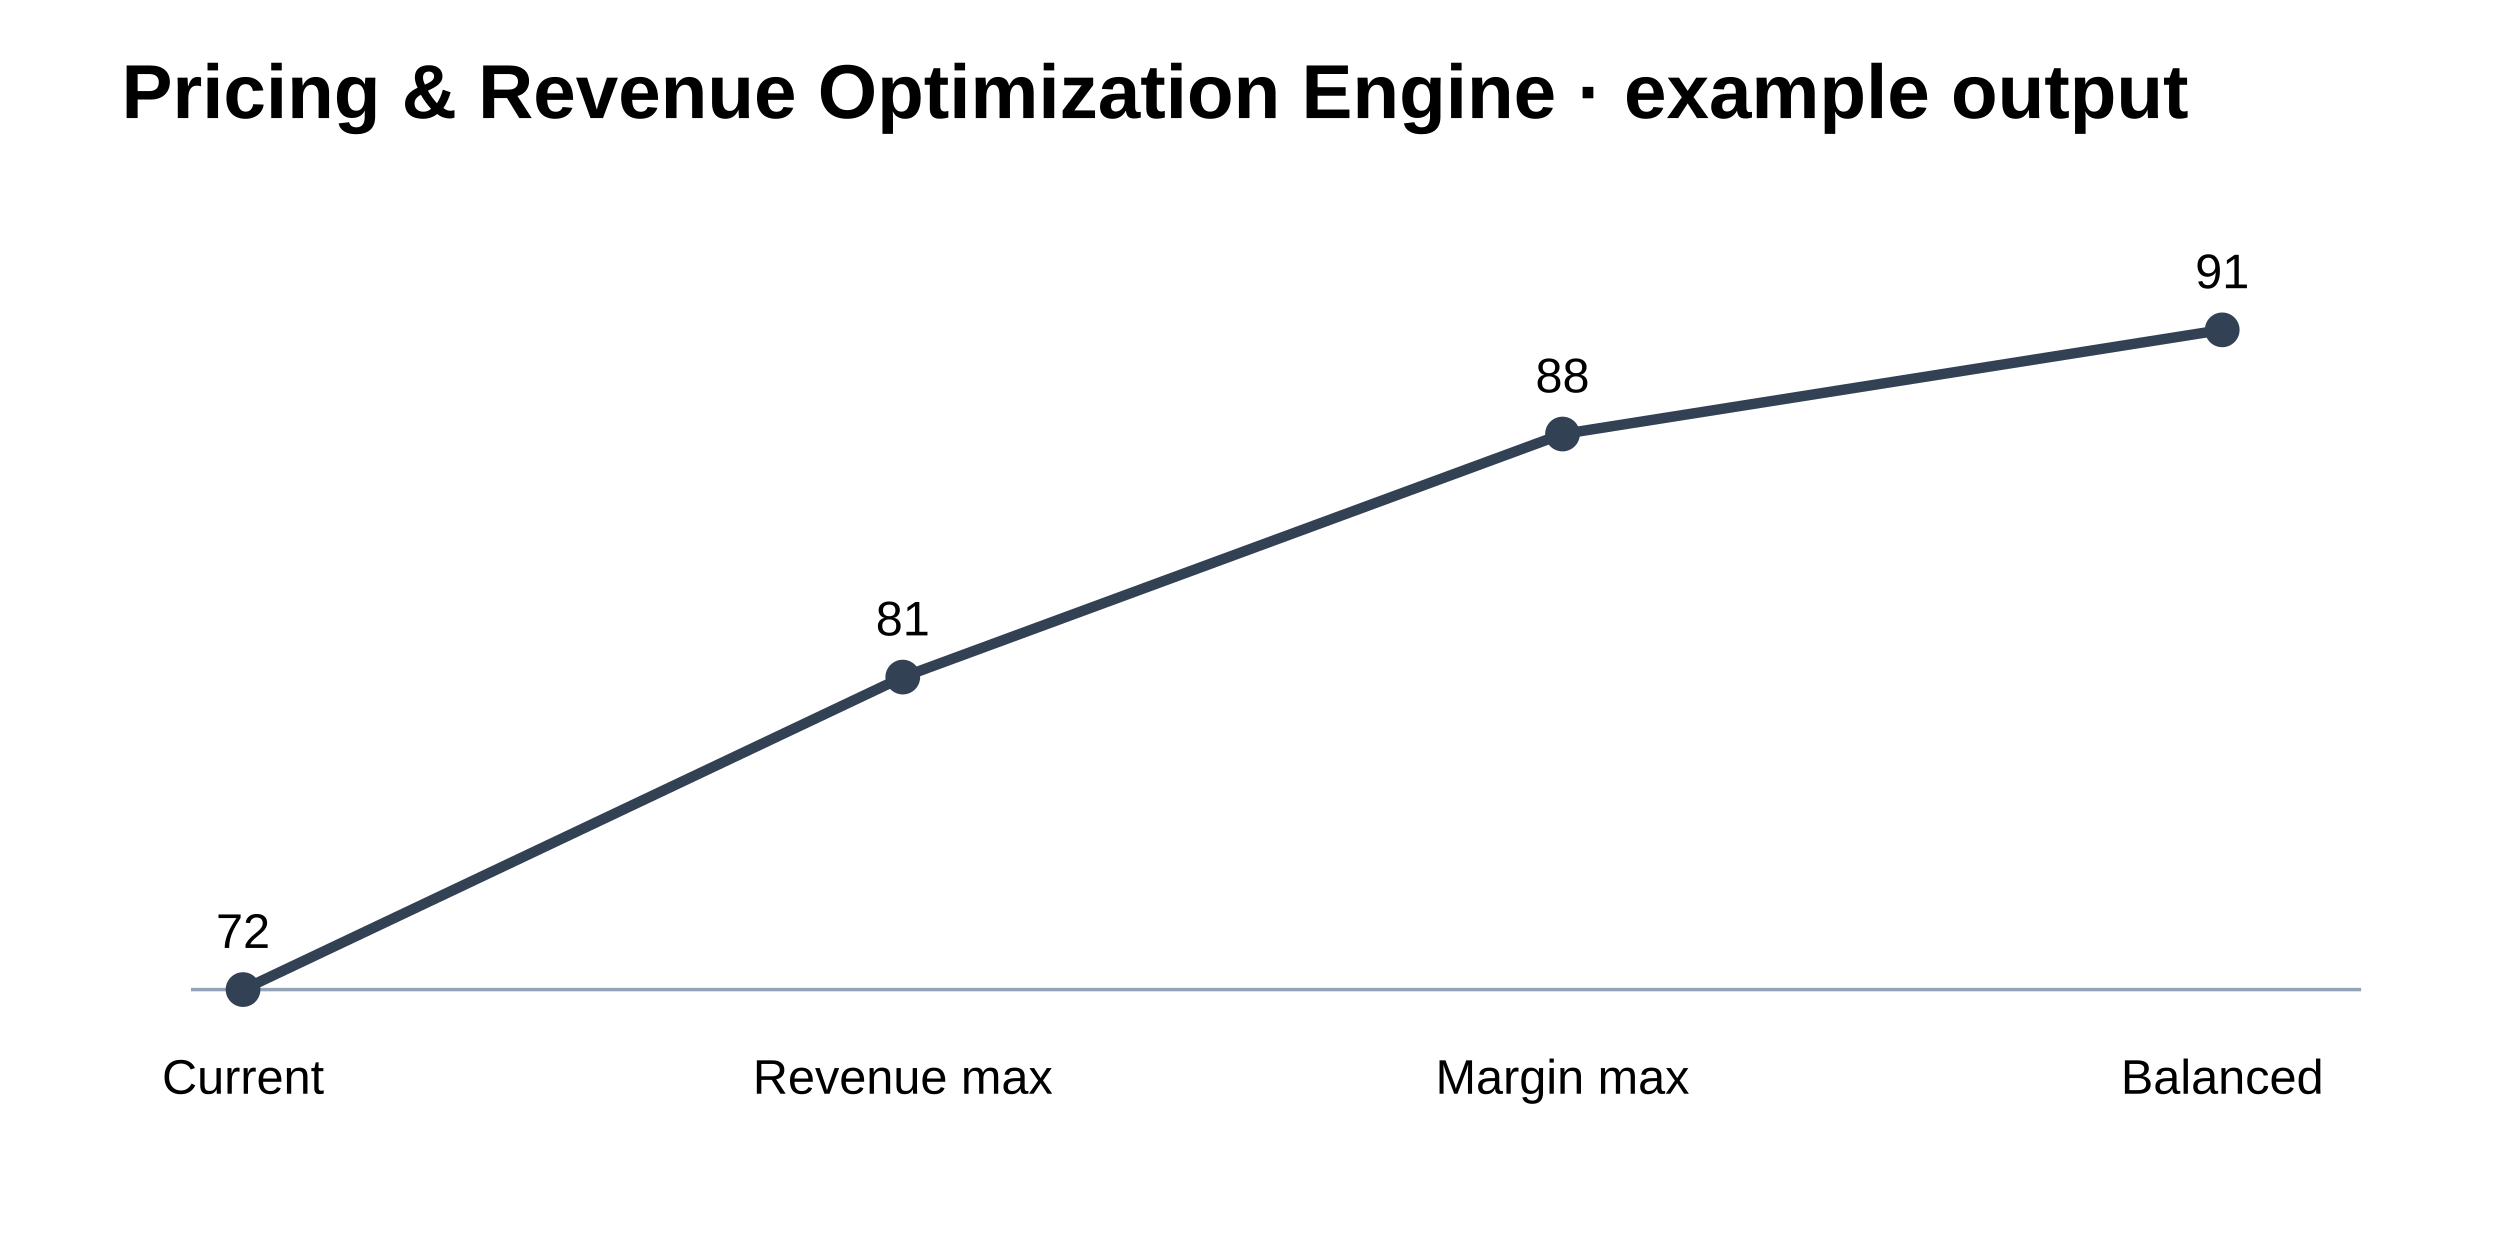
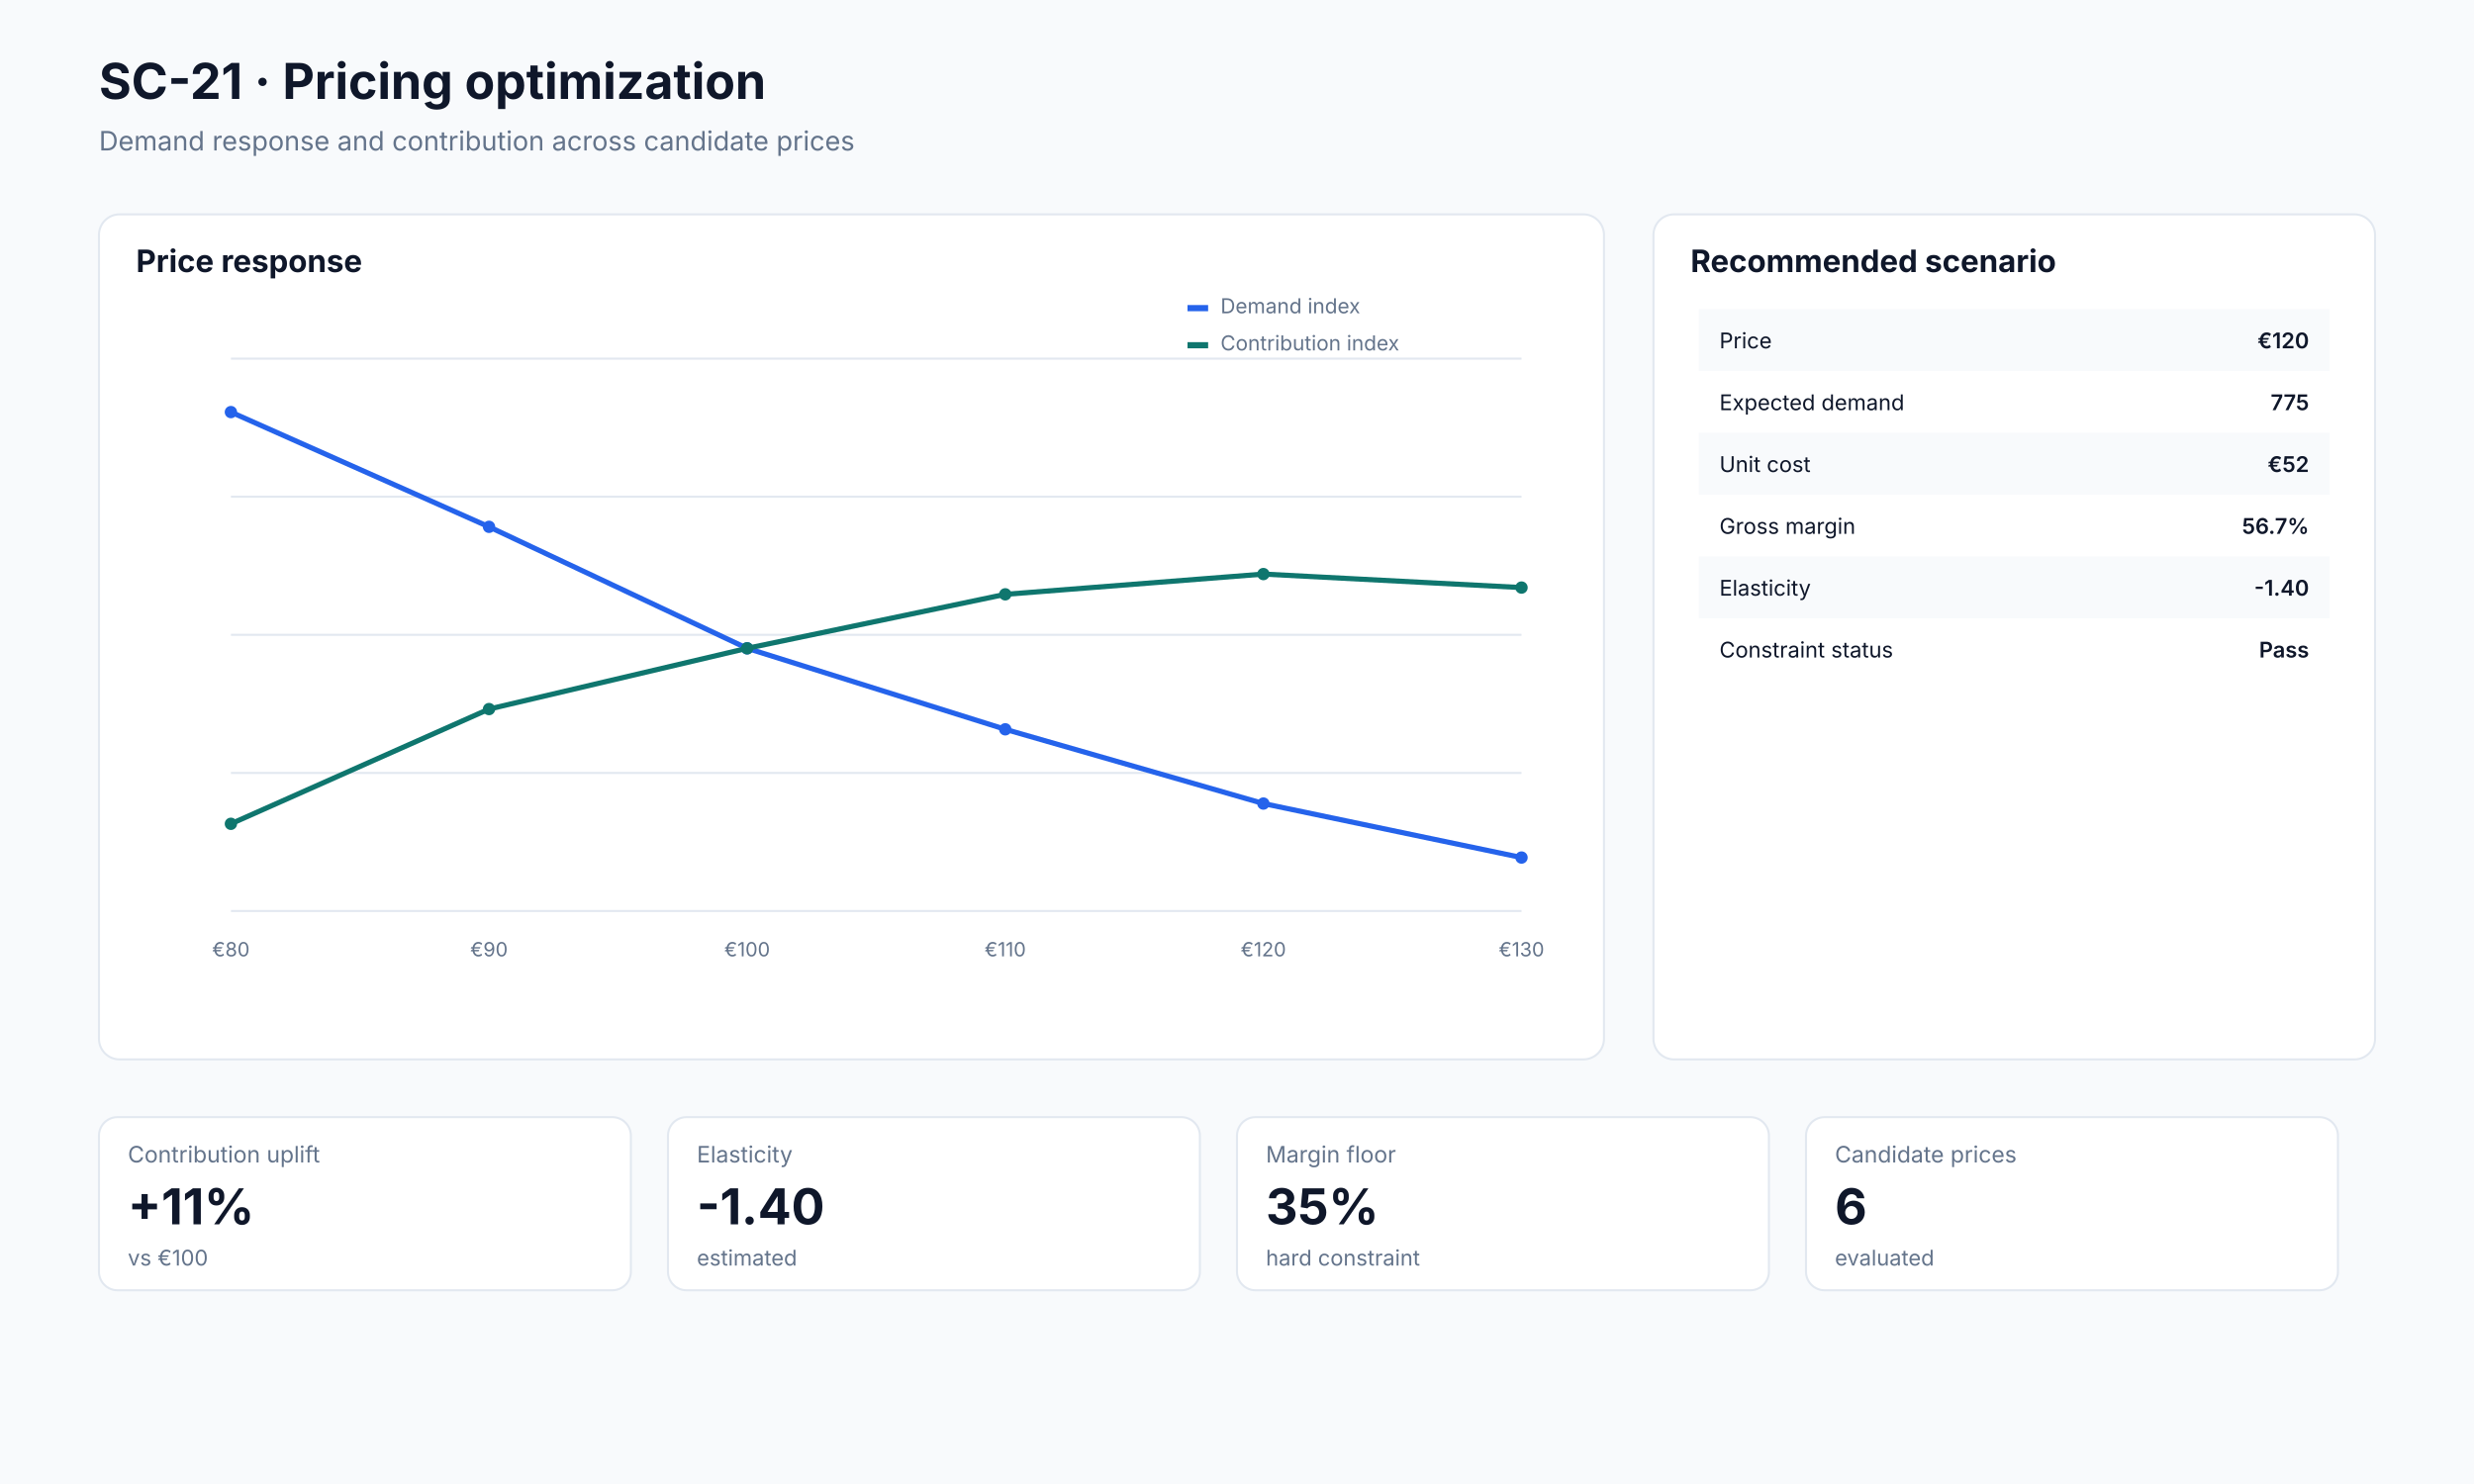
- <svg xmlns="http://www.w3.org/2000/svg" width="720" height="360">
-   <rect width="720" height="360" fill="white" />
-   <text x="35" y="34" font-family="Arial" font-size="22" font-weight="600">Pricing &amp; Revenue Optimization Engine · example output</text>
-   <line x1="55" y1="285" x2="680" y2="285" stroke="#94a3b8" />
-   <polyline points="70,285 260,195 450,125 640,95" fill="none" stroke="#334155" stroke-width="3" />
-   <circle cx="70" cy="285" r="5" fill="#334155" />
-   <text x="70" y="273" text-anchor="middle" font-family="Arial" font-size="14">72</text>
-   <text x="70" y="315" text-anchor="middle" font-family="Arial" font-size="14">Current</text>
-   <circle cx="260" cy="195" r="5" fill="#334155" />
-   <text x="260" y="183" text-anchor="middle" font-family="Arial" font-size="14">81</text>
-   <text x="260" y="315" text-anchor="middle" font-family="Arial" font-size="14">Revenue max</text>
-   <circle cx="450" cy="125" r="5" fill="#334155" />
-   <text x="450" y="113" text-anchor="middle" font-family="Arial" font-size="14">88</text>
-   <text x="450" y="315" text-anchor="middle" font-family="Arial" font-size="14">Margin max</text>
-   <circle cx="640" cy="95" r="5" fill="#334155" />
-   <text x="640" y="83" text-anchor="middle" font-family="Arial" font-size="14">91</text>
-   <text x="640" y="315" text-anchor="middle" font-family="Arial" font-size="14">Balanced</text>
+ <svg xmlns="http://www.w3.org/2000/svg" width="1200" height="720" viewBox="0 0 1200 720">
+   <rect width="1200" height="720" fill="#f8fafc" />
+   <text x="48" y="48" font-family="Inter,Arial,sans-serif" font-size="24" font-weight="700" fill="#0f172a">SC-21 · Pricing optimization</text>
+   <text x="48" y="73" font-family="Inter,Arial,sans-serif" font-size="13" fill="#64748b">Demand response and contribution across candidate prices</text>
+   <rect x="48" y="104" width="730" height="410" rx="10" fill="#fff" stroke="#e2e8f0" />
+   <text x="66" y="132" font-family="Inter,Arial,sans-serif" font-size="15" font-weight="650" fill="#0f172a">Price response</text>
+   <line x1="112" y1="174" x2="738" y2="174" stroke="#e2e8f0" />
+   <line x1="112" y1="241" x2="738" y2="241" stroke="#e2e8f0" />
+   <line x1="112" y1="308" x2="738" y2="308" stroke="#e2e8f0" />
+   <line x1="112" y1="375" x2="738" y2="375" stroke="#e2e8f0" />
+   <line x1="112" y1="442" x2="738" y2="442" stroke="#e2e8f0" />
+   <polyline points="112,199.935 237.2,255.605 362.4,314.549 487.6,353.846 612.8,389.867 738,416.065" fill="none" stroke="#2563eb" stroke-width="2.5" />
+   <circle cx="112" cy="199.935" r="3" fill="#2563eb" />
+   <circle cx="237.2" cy="255.605" r="3" fill="#2563eb" />
+   <circle cx="362.4" cy="314.549" r="3" fill="#2563eb" />
+   <circle cx="487.6" cy="353.846" r="3" fill="#2563eb" />
+   <circle cx="612.8" cy="389.867" r="3" fill="#2563eb" />
+   <circle cx="738" cy="416.065" r="3" fill="#2563eb" />
+   <polyline points="112,399.691 237.2,344.022 362.4,314.549 487.6,288.352 612.8,278.528 738,285.077" fill="none" stroke="#0f766e" stroke-width="2.5" />
+   <circle cx="112" cy="399.691" r="3" fill="#0f766e" />
+   <circle cx="237.2" cy="344.022" r="3" fill="#0f766e" />
+   <circle cx="362.4" cy="314.549" r="3" fill="#0f766e" />
+   <circle cx="487.6" cy="288.352" r="3" fill="#0f766e" />
+   <circle cx="612.8" cy="278.528" r="3" fill="#0f766e" />
+   <circle cx="738" cy="285.077" r="3" fill="#0f766e" />
+   <text x="112" y="464" text-anchor="middle" font-family="Inter,Arial,sans-serif" font-size="9.5" fill="#64748b">€80</text>
+   <text x="237.2" y="464" text-anchor="middle" font-family="Inter,Arial,sans-serif" font-size="9.5" fill="#64748b">€90</text>
+   <text x="362.4" y="464" text-anchor="middle" font-family="Inter,Arial,sans-serif" font-size="9.5" fill="#64748b">€100</text>
+   <text x="487.6" y="464" text-anchor="middle" font-family="Inter,Arial,sans-serif" font-size="9.5" fill="#64748b">€110</text>
+   <text x="612.8" y="464" text-anchor="middle" font-family="Inter,Arial,sans-serif" font-size="9.5" fill="#64748b">€120</text>
+   <text x="738" y="464" text-anchor="middle" font-family="Inter,Arial,sans-serif" font-size="9.5" fill="#64748b">€130</text>
+   <rect x="576" y="148" width="10" height="3" fill="#2563eb" />
+   <text x="592" y="152" font-family="Inter,Arial,sans-serif" font-size="10" fill="#64748b">Demand index</text>
+   <rect x="576" y="166" width="10" height="3" fill="#0f766e" />
+   <text x="592" y="170" font-family="Inter,Arial,sans-serif" font-size="10" fill="#64748b">Contribution index</text>
+   <rect x="802" y="104" width="350" height="410" rx="10" fill="#fff" stroke="#e2e8f0" />
+   <text x="820" y="132" font-family="Inter,Arial,sans-serif" font-size="15" font-weight="650" fill="#0f172a">Recommended scenario</text>
+   <rect x="824" y="150" width="306" height="30" fill="#f8fafc" />
+   <text x="834" y="169" font-family="Inter,Arial,sans-serif" font-size="10.5" fill="#0f172a">Price</text>
+   <text x="1120" y="169" text-anchor="end" font-family="Inter,Arial,sans-serif" font-size="10.5" font-weight="600" fill="#0f172a">€120</text>
+   <rect x="824" y="180" width="306" height="30" fill="#fff" />
+   <text x="834" y="199" font-family="Inter,Arial,sans-serif" font-size="10.5" fill="#0f172a">Expected demand</text>
+   <text x="1120" y="199" text-anchor="end" font-family="Inter,Arial,sans-serif" font-size="10.5" font-weight="600" fill="#0f172a">775</text>
+   <rect x="824" y="210" width="306" height="30" fill="#f8fafc" />
+   <text x="834" y="229" font-family="Inter,Arial,sans-serif" font-size="10.5" fill="#0f172a">Unit cost</text>
+   <text x="1120" y="229" text-anchor="end" font-family="Inter,Arial,sans-serif" font-size="10.5" font-weight="600" fill="#0f172a">€52</text>
+   <rect x="824" y="240" width="306" height="30" fill="#fff" />
+   <text x="834" y="259" font-family="Inter,Arial,sans-serif" font-size="10.5" fill="#0f172a">Gross margin</text>
+   <text x="1120" y="259" text-anchor="end" font-family="Inter,Arial,sans-serif" font-size="10.5" font-weight="600" fill="#0f172a">56.7%</text>
+   <rect x="824" y="270" width="306" height="30" fill="#f8fafc" />
+   <text x="834" y="289" font-family="Inter,Arial,sans-serif" font-size="10.5" fill="#0f172a">Elasticity</text>
+   <text x="1120" y="289" text-anchor="end" font-family="Inter,Arial,sans-serif" font-size="10.5" font-weight="600" fill="#0f172a">-1.40</text>
+   <rect x="824" y="300" width="306" height="30" fill="#fff" />
+   <text x="834" y="319" font-family="Inter,Arial,sans-serif" font-size="10.5" fill="#0f172a">Constraint status</text>
+   <text x="1120" y="319" text-anchor="end" font-family="Inter,Arial,sans-serif" font-size="10.5" font-weight="600" fill="#0f172a">Pass</text>
+   <rect x="48" y="542" width="258" height="84" rx="9" fill="#fff" stroke="#e2e8f0" />
+   <text x="62" y="564" font-family="Inter,Arial,sans-serif" font-size="11" fill="#64748b">Contribution uplift</text>
+   <text x="62" y="594" font-family="Inter,Arial,sans-serif" font-size="24" font-weight="700" fill="#0f172a">+11%</text>
+   <text x="62" y="614" font-family="Inter,Arial,sans-serif" font-size="10.5" fill="#64748b">vs €100</text>
+   <rect x="324" y="542" width="258" height="84" rx="9" fill="#fff" stroke="#e2e8f0" />
+   <text x="338" y="564" font-family="Inter,Arial,sans-serif" font-size="11" fill="#64748b">Elasticity</text>
+   <text x="338" y="594" font-family="Inter,Arial,sans-serif" font-size="24" font-weight="700" fill="#0f172a">-1.40</text>
+   <text x="338" y="614" font-family="Inter,Arial,sans-serif" font-size="10.5" fill="#64748b">estimated</text>
+   <rect x="600" y="542" width="258" height="84" rx="9" fill="#fff" stroke="#e2e8f0" />
+   <text x="614" y="564" font-family="Inter,Arial,sans-serif" font-size="11" fill="#64748b">Margin floor</text>
+   <text x="614" y="594" font-family="Inter,Arial,sans-serif" font-size="24" font-weight="700" fill="#0f172a">35%</text>
+   <text x="614" y="614" font-family="Inter,Arial,sans-serif" font-size="10.5" fill="#64748b">hard constraint</text>
+   <rect x="876" y="542" width="258" height="84" rx="9" fill="#fff" stroke="#e2e8f0" />
+   <text x="890" y="564" font-family="Inter,Arial,sans-serif" font-size="11" fill="#64748b">Candidate prices</text>
+   <text x="890" y="594" font-family="Inter,Arial,sans-serif" font-size="24" font-weight="700" fill="#0f172a">6</text>
+   <text x="890" y="614" font-family="Inter,Arial,sans-serif" font-size="10.5" fill="#64748b">evaluated</text>
</svg>
